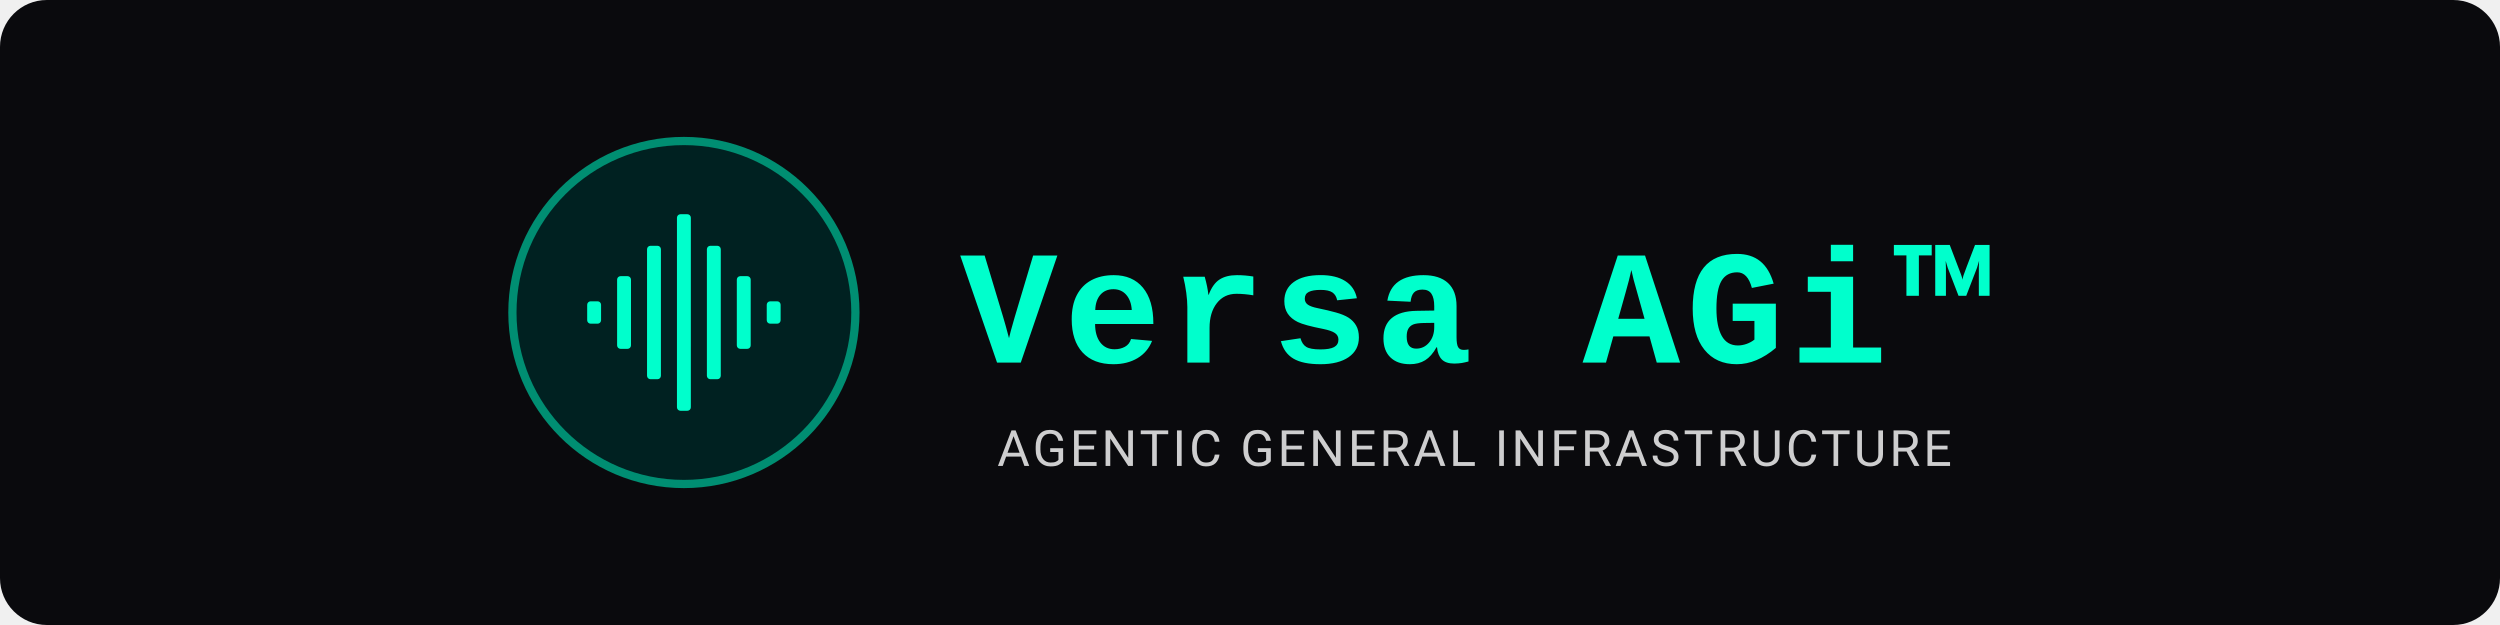
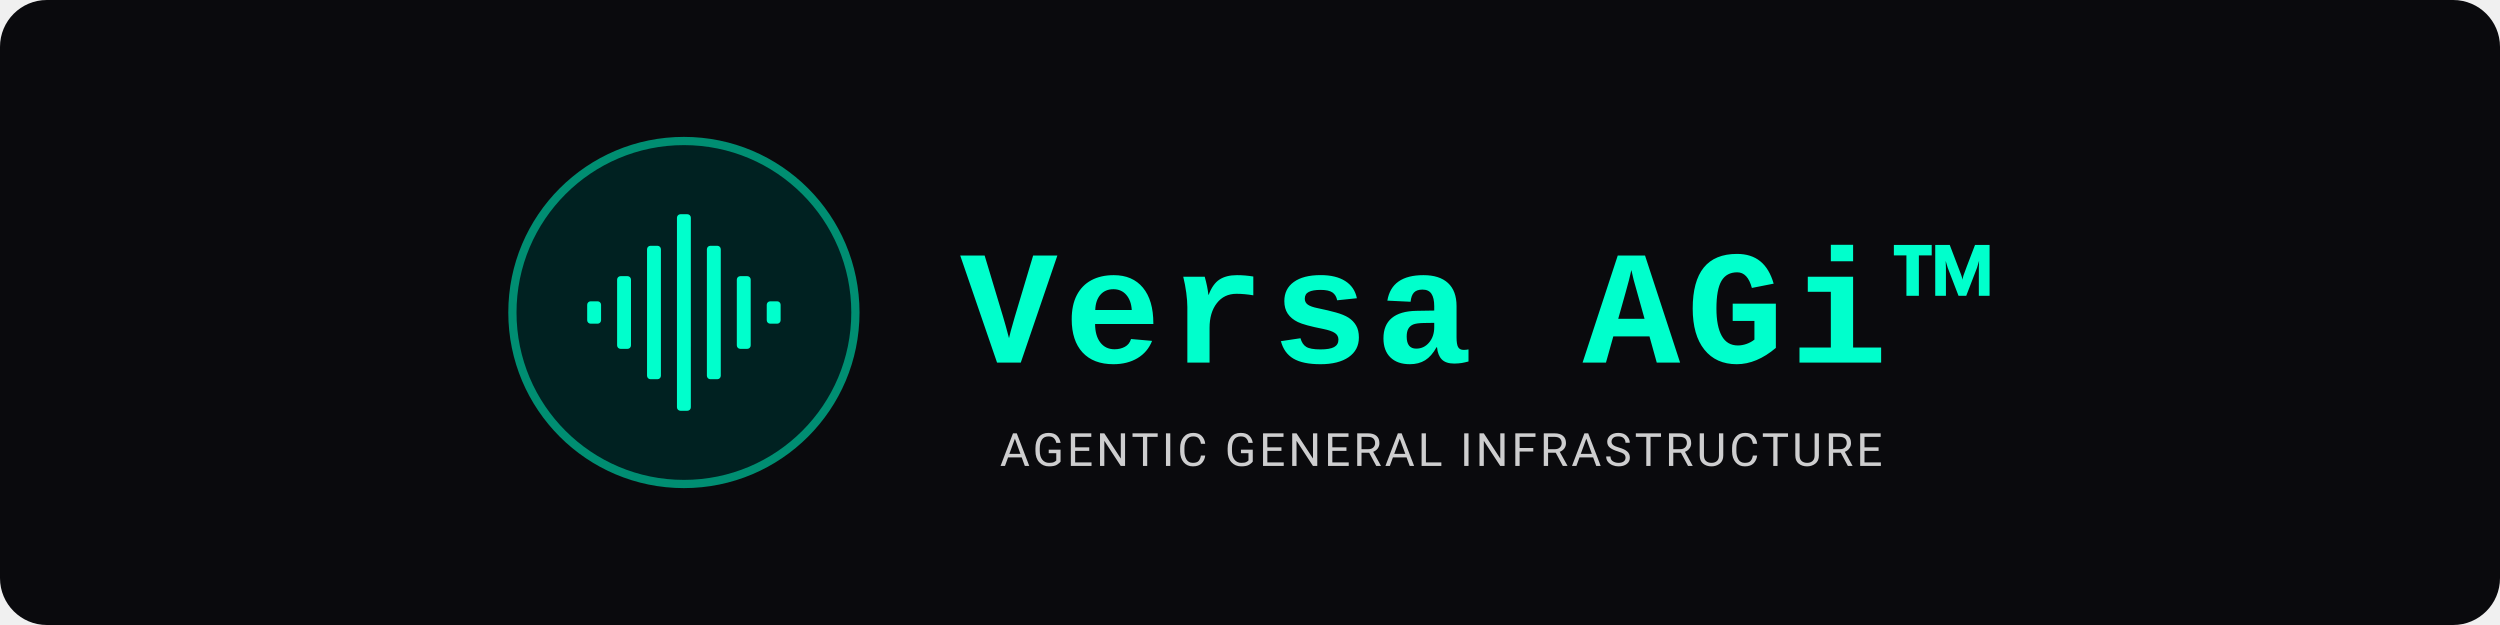
<svg xmlns="http://www.w3.org/2000/svg" width="800" height="200" viewBox="0 0 800 200" version="1.1" id="svg11">
  <defs id="defs11" />
  <rect width="100%" height="100%" fill="#0a0a0d" rx="15" ry="15" id="rect1" />
  <g transform="matrix(0.1203636,0,0,0.1203636,157.2226,38.37385)" id="g10">
    <g transform="matrix(1.519838,0,0,1.519838,512,512)" id="g9">
      <circle r="300" style="fill:#002121;fill-opacity:1;stroke:#008e72;stroke-width:14.4;stroke-opacity:1" id="circle1" cx="0" cy="0" />
      <g transform="matrix(18,0,0,18,-198.7712,-214.7737)" style="fill:#00ffcc;fill-opacity:1" id="g8">
        <rect x="19.093" y="10.844" width="1.35" height="2.176" rx="0.337" id="rect2" />
        <rect x="16.185" y="8.399" width="1.35" height="7.066" rx="0.337" id="rect3" />
        <rect x="13.277" y="5.448" width="1.35" height="12.968" rx="0.337" id="rect4" />
        <rect x="10.368" y="2.382" width="1.35" height="19.1" rx="0.337" id="rect5" />
        <rect x="7.46" y="5.448" width="1.35" height="12.968" rx="0.337" id="rect6" />
        <rect x="4.551" y="8.399" width="1.35" height="7.066" rx="0.337" id="rect7" />
        <rect x="1.643" y="10.844" width="1.35" height="2.176" rx="0.337" id="rect8" />
      </g>
    </g>
-     <text x="319.917" y="149.095" font-family="'Segoe UI', Roboto, Helvetica, Arial, sans-serif" font-size="16px" fill="#ffffff" opacity="0.8" letter-spacing="1" id="text11" transform="matrix(8.308161,0,0,8.308161,-1312.91,-318.8161)">AGENTIC GENERAL INFRASTRUCTURE</text>
+     <text x="1352.18" y="919.885" font-family="'Segoe UI', Roboto, Helvetica, Arial, sans-serif" font-size="16px" fill="#ffffff" opacity="0.8" letter-spacing="1" id="text11" style="font-style:normal;font-variant:normal;font-weight:normal;font-stretch:normal;font-size:121.853px;font-family:'Segoe UI', Roboto, Helvetica, Arial, sans-serif;-inkscape-font-specification:'Segoe UI, Roboto, Helvetica, Arial, sans-serif, Normal';font-variant-ligatures:normal;font-variant-caps:normal;font-variant-numeric:normal;font-variant-east-asian:normal;letter-spacing:8.308;opacity:0.8;fill:#ffffff;stroke-width:8.308">AGENTIC GENERAL INFRASTRUCTURE</text>
    <text x="308" y="116.034" font-family="'Courier New', Courier, monospace" font-size="52px" font-weight="900" fill="#00ffcc" letter-spacing="2" id="text10" transform="matrix(8.308161,0,0,8.308161,-1312.91,-318.8161)">Versa AGi™</text>
  </g>
</svg>
